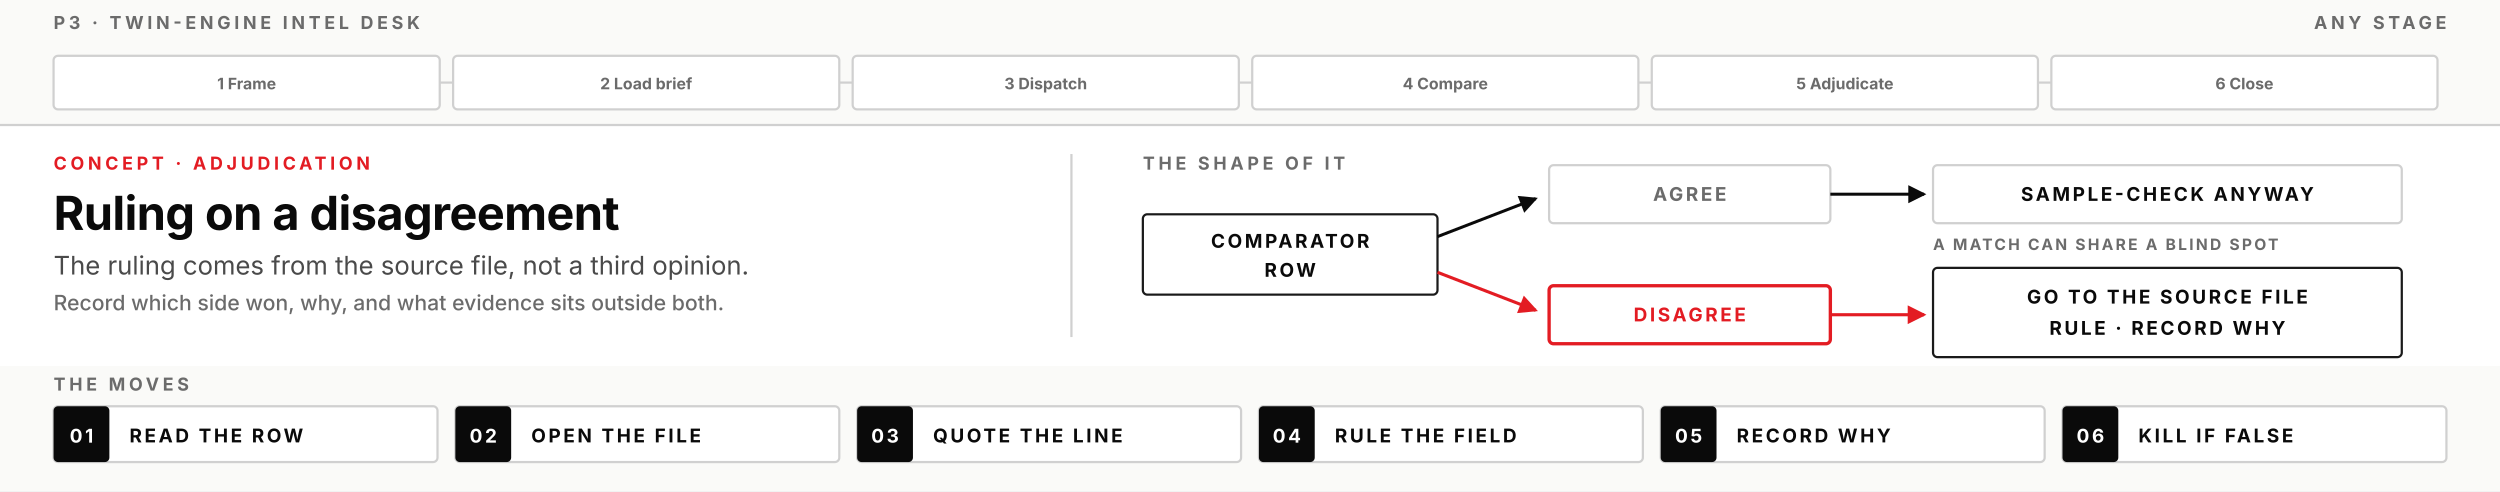
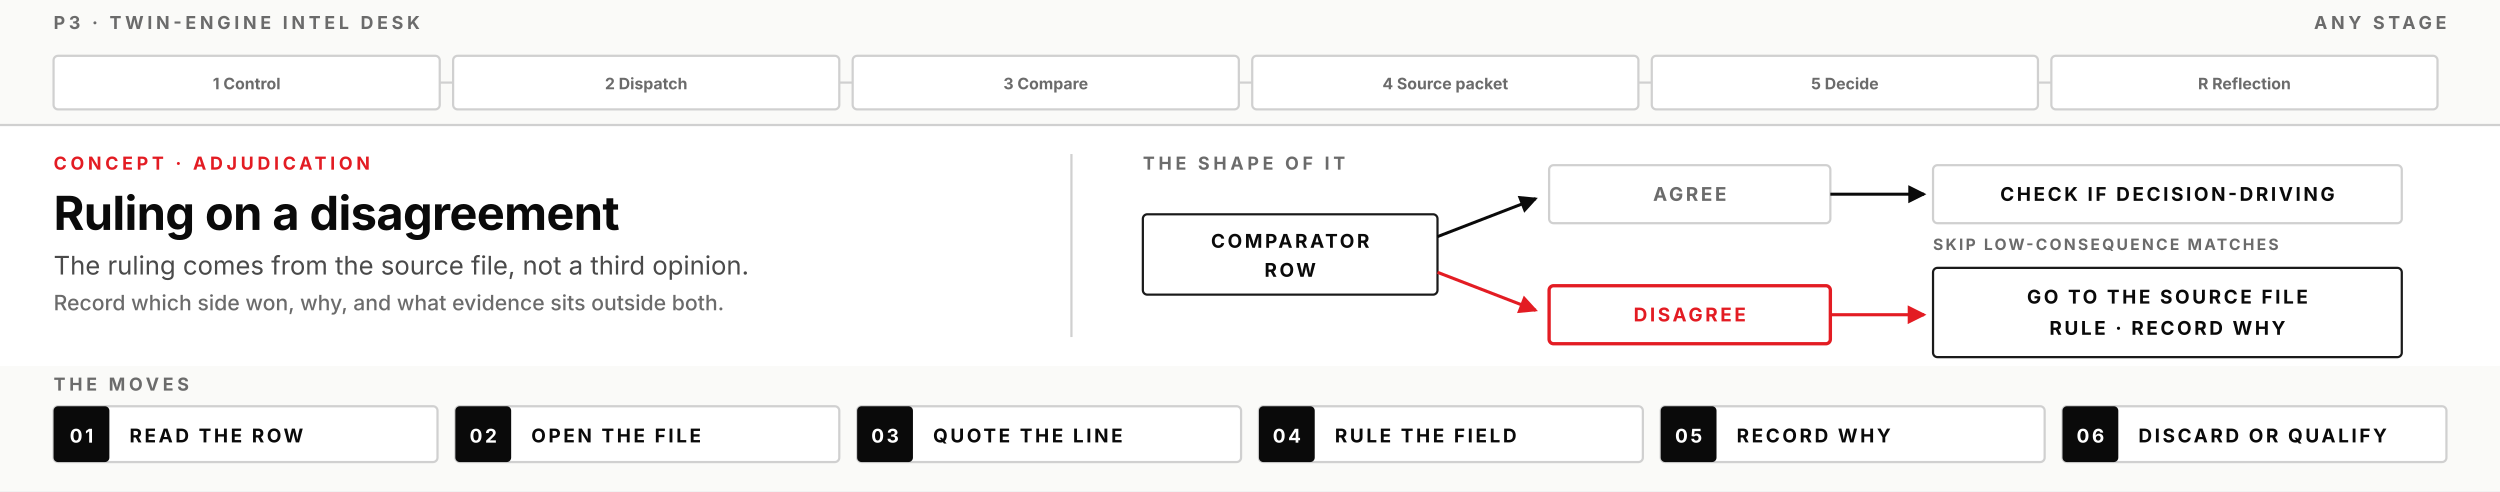
<svg xmlns="http://www.w3.org/2000/svg" viewBox="0 0 1120 220" role="img" aria-labelledby="title-p3-idea-adjudication">
  <defs>
    <marker id="arrow" viewBox="0 0 8 8" refX="7" refY="4" markerWidth="6" markerHeight="6" orient="auto-start-reverse">
      <path d="M0 0 8 4 0 8Z" fill="#0A0A0A" />
    </marker>
    <marker id="arrow-red" viewBox="0 0 8 8" refX="7" refY="4" markerWidth="6" markerHeight="6" orient="auto-start-reverse">
      <path d="M0 0 8 4 0 8Z" fill="#E31C23" />
    </marker>
    <style>
      text { font-family: system-ui, "Inter", "Helvetica Neue", Arial, sans-serif; fill: #0A0A0A; }
      .micro { font-size: 8px; font-weight: 650; letter-spacing: 1.65px; }
      .tiny { font-size: 7px; font-weight: 650; letter-spacing: 1px; }
      .railtext { font-size: 7.1px; font-weight: 650; }
      .title { font-size: 21px; font-weight: 680; letter-spacing: -0.25px; }
      .purpose { font-size: 11.5px; font-weight: 430; fill: #4A4A4A; }
      .caption { font-size: 8.5px; font-weight: 650; letter-spacing: 1.15px; }
      .body { font-size: 9.5px; font-weight: 520; }
      .muted { fill: #6B6B6B; }
      .white { fill: #FFFFFF; }
      .red { fill: #E31C23; }
      .gold { fill: #A58650; }
      .line { fill: none; stroke: #0A0A0A; stroke-width: 1.35; vector-effect: non-scaling-stroke; }
      .hair { fill: none; stroke: #D0D0D0; stroke-width: 1; vector-effect: non-scaling-stroke; }
      .redline { fill: none; stroke: #E31C23; stroke-width: 1.4; vector-effect: non-scaling-stroke; }
      .goldline { fill: none; stroke: #A58650; stroke-width: 1.35; vector-effect: non-scaling-stroke; }
      .dash { stroke-dasharray: 5 4; }
    </style>
  </defs>
  <rect width="1120" height="220" fill="#FFFFFF" />
  <rect x="0" y="0" width="1120" height="56" fill="#FAFAF8" />
  <text x="24" y="13" class="micro muted">P3 · TWIN-ENGINE INTEL DESK</text>
  <text x="1096" y="13" class="micro muted" text-anchor="end">ANY STAGE</text>
  <path d="M110.5 37H1005.5" class="hair" />
  <rect x="24" y="25" width="173" height="24" rx="2" fill="#FFFFFF" stroke="#D0D0D0" stroke-width="1" />
-   <text x="110.5" y="40" class="railtext muted" text-anchor="middle">1 Frame</text>
+   <text x="110.5" y="40" class="railtext muted" text-anchor="middle">1 Control</text>
  <rect x="203" y="25" width="173" height="24" rx="2" fill="#FFFFFF" stroke="#D0D0D0" stroke-width="1" />
-   <text x="289.5" y="40" class="railtext muted" text-anchor="middle">2 Load brief</text>
+   <text x="289.5" y="40" class="railtext muted" text-anchor="middle">2 Dispatch</text>
  <rect x="382" y="25" width="173" height="24" rx="2" fill="#FFFFFF" stroke="#D0D0D0" stroke-width="1" />
-   <text x="468.5" y="40" class="railtext muted" text-anchor="middle">3 Dispatch</text>
+   <text x="468.5" y="40" class="railtext muted" text-anchor="middle">3 Compare</text>
  <rect x="561" y="25" width="173" height="24" rx="2" fill="#FFFFFF" stroke="#D0D0D0" stroke-width="1" />
-   <text x="647.5" y="40" class="railtext muted" text-anchor="middle">4 Compare</text>
+   <text x="647.5" y="40" class="railtext muted" text-anchor="middle">4 Source packet</text>
  <rect x="740" y="25" width="173" height="24" rx="2" fill="#FFFFFF" stroke="#D0D0D0" stroke-width="1" />
-   <text x="826.5" y="40" class="railtext muted" text-anchor="middle">5 Adjudicate</text>
+   <text x="826.5" y="40" class="railtext muted" text-anchor="middle">5 Decide</text>
  <rect x="919" y="25" width="173" height="24" rx="2" fill="#FFFFFF" stroke="#D0D0D0" stroke-width="1" />
-   <text x="1005.5" y="40" class="railtext muted" text-anchor="middle">6 Close</text>
+   <text x="1005.5" y="40" class="railtext muted" text-anchor="middle">R Reflection</text>
  <path d="M0 56H1120" class="hair" />
  <text x="24" y="76" class="micro red">CONCEPT · ADJUDICATION</text>
  <text x="24" y="103" class="title">Ruling on a disagreement</text>
  <text x="24" y="123" class="purpose">The ruling comes from the source file, not a third opinion.</text>
  <text x="24" y="139" class="body muted">Record which side won, why, and what evidence sits outside both.</text>
  <path d="M480 69V151" class="hair" />
  <text x="512" y="76" class="micro muted">THE SHAPE OF IT</text>
-   <g aria-label="Fork from a comparator row: agree leads to sample-check, disagree leads to the source file">
+   <g aria-label="Fork from a comparator row: decision-driving agreement and every disagreement go to the source file">
    <rect x="512" y="96" width="132" height="36" rx="2" fill="#FFFFFF" stroke="#1A1A1A" />
    <text x="578" y="111" class="caption" text-anchor="middle">COMPARATOR</text>
    <text x="578" y="124" class="caption" text-anchor="middle">ROW</text>
    <path d="M644 106L688 89" class="line" marker-end="url(#arrow)" />
    <path d="M644 122L688 139" class="redline" marker-end="url(#arrow-red)" />
    <rect x="694" y="74" width="126" height="26" rx="2" fill="#FFFFFF" stroke="#D0D0D0" />
    <text x="757" y="90" class="caption muted" text-anchor="middle">AGREE</text>
    <path d="M820 87H862" class="line" marker-end="url(#arrow)" />
    <rect x="866" y="74" width="210" height="26" rx="2" fill="#FFFFFF" stroke="#D0D0D0" />
-     <text x="971" y="90" class="caption" text-anchor="middle">SAMPLE-CHECK ANYWAY</text>
-     <text x="866" y="112" class="tiny muted">A MATCH CAN SHARE A BLIND SPOT</text>
+     <text x="971" y="90" class="caption" text-anchor="middle">CHECK IF DECISION-DRIVING</text>
+     <text x="866" y="112" class="tiny muted">SKIP LOW-CONSEQUENCE MATCHES</text>
    <rect x="694" y="128" width="126" height="26" rx="2" fill="#FFFFFF" stroke="#E31C23" stroke-width="1.5" />
    <text x="757" y="144" class="caption red" text-anchor="middle">DISAGREE</text>
    <path d="M820 141H862" class="redline" marker-end="url(#arrow-red)" />
    <rect x="866" y="120" width="210" height="40" rx="2" fill="#FFFFFF" stroke="#1A1A1A" />
    <text x="971" y="136" class="caption" text-anchor="middle">GO TO THE SOURCE FILE</text>
    <text x="971" y="150" class="caption" text-anchor="middle">RULE · RECORD WHY</text>
  </g>
  <rect x="0" y="164" width="1120" height="56" fill="#FAFAF8" />
  <text x="24" y="175" class="micro muted">THE MOVES</text>
  <rect x="24.00" y="182" width="172.00" height="25" rx="2" fill="#FFFFFF" stroke="#D0D0D0" />
  <rect x="24.00" y="182" width="25" height="25" rx="2" fill="#0A0A0A" />
  <text x="36.50" y="198.3" class="caption white" text-anchor="middle">01</text>
  <text x="58.00" y="198.2" class="caption">READ THE ROW</text>
  <rect x="204.00" y="182" width="172.00" height="25" rx="2" fill="#FFFFFF" stroke="#D0D0D0" />
  <rect x="204.00" y="182" width="25" height="25" rx="2" fill="#0A0A0A" />
  <text x="216.50" y="198.3" class="caption white" text-anchor="middle">02</text>
  <text x="238.00" y="198.2" class="caption">OPEN THE FILE</text>
  <rect x="384.00" y="182" width="172.00" height="25" rx="2" fill="#FFFFFF" stroke="#D0D0D0" />
  <rect x="384.00" y="182" width="25" height="25" rx="2" fill="#0A0A0A" />
  <text x="396.50" y="198.3" class="caption white" text-anchor="middle">03</text>
  <text x="418.00" y="198.2" class="caption">QUOTE THE LINE</text>
  <rect x="564.00" y="182" width="172.00" height="25" rx="2" fill="#FFFFFF" stroke="#D0D0D0" />
  <rect x="564.00" y="182" width="25" height="25" rx="2" fill="#0A0A0A" />
  <text x="576.50" y="198.3" class="caption white" text-anchor="middle">04</text>
  <text x="598.00" y="198.2" class="caption">RULE THE FIELD</text>
  <rect x="744.00" y="182" width="172.00" height="25" rx="2" fill="#FFFFFF" stroke="#D0D0D0" />
  <rect x="744.00" y="182" width="25" height="25" rx="2" fill="#0A0A0A" />
  <text x="756.50" y="198.3" class="caption white" text-anchor="middle">05</text>
  <text x="778.00" y="198.2" class="caption">RECORD WHY</text>
  <rect x="924.00" y="182" width="172.00" height="25" rx="2" fill="#FFFFFF" stroke="#D0D0D0" />
  <rect x="924.00" y="182" width="25" height="25" rx="2" fill="#0A0A0A" />
  <text x="936.50" y="198.3" class="caption white" text-anchor="middle">06</text>
-   <text x="958.00" y="198.2" class="caption">KILL IF FALSE</text>
+   <text x="958.00" y="198.2" class="caption">DISCARD OR QUALIFY</text>
</svg>
